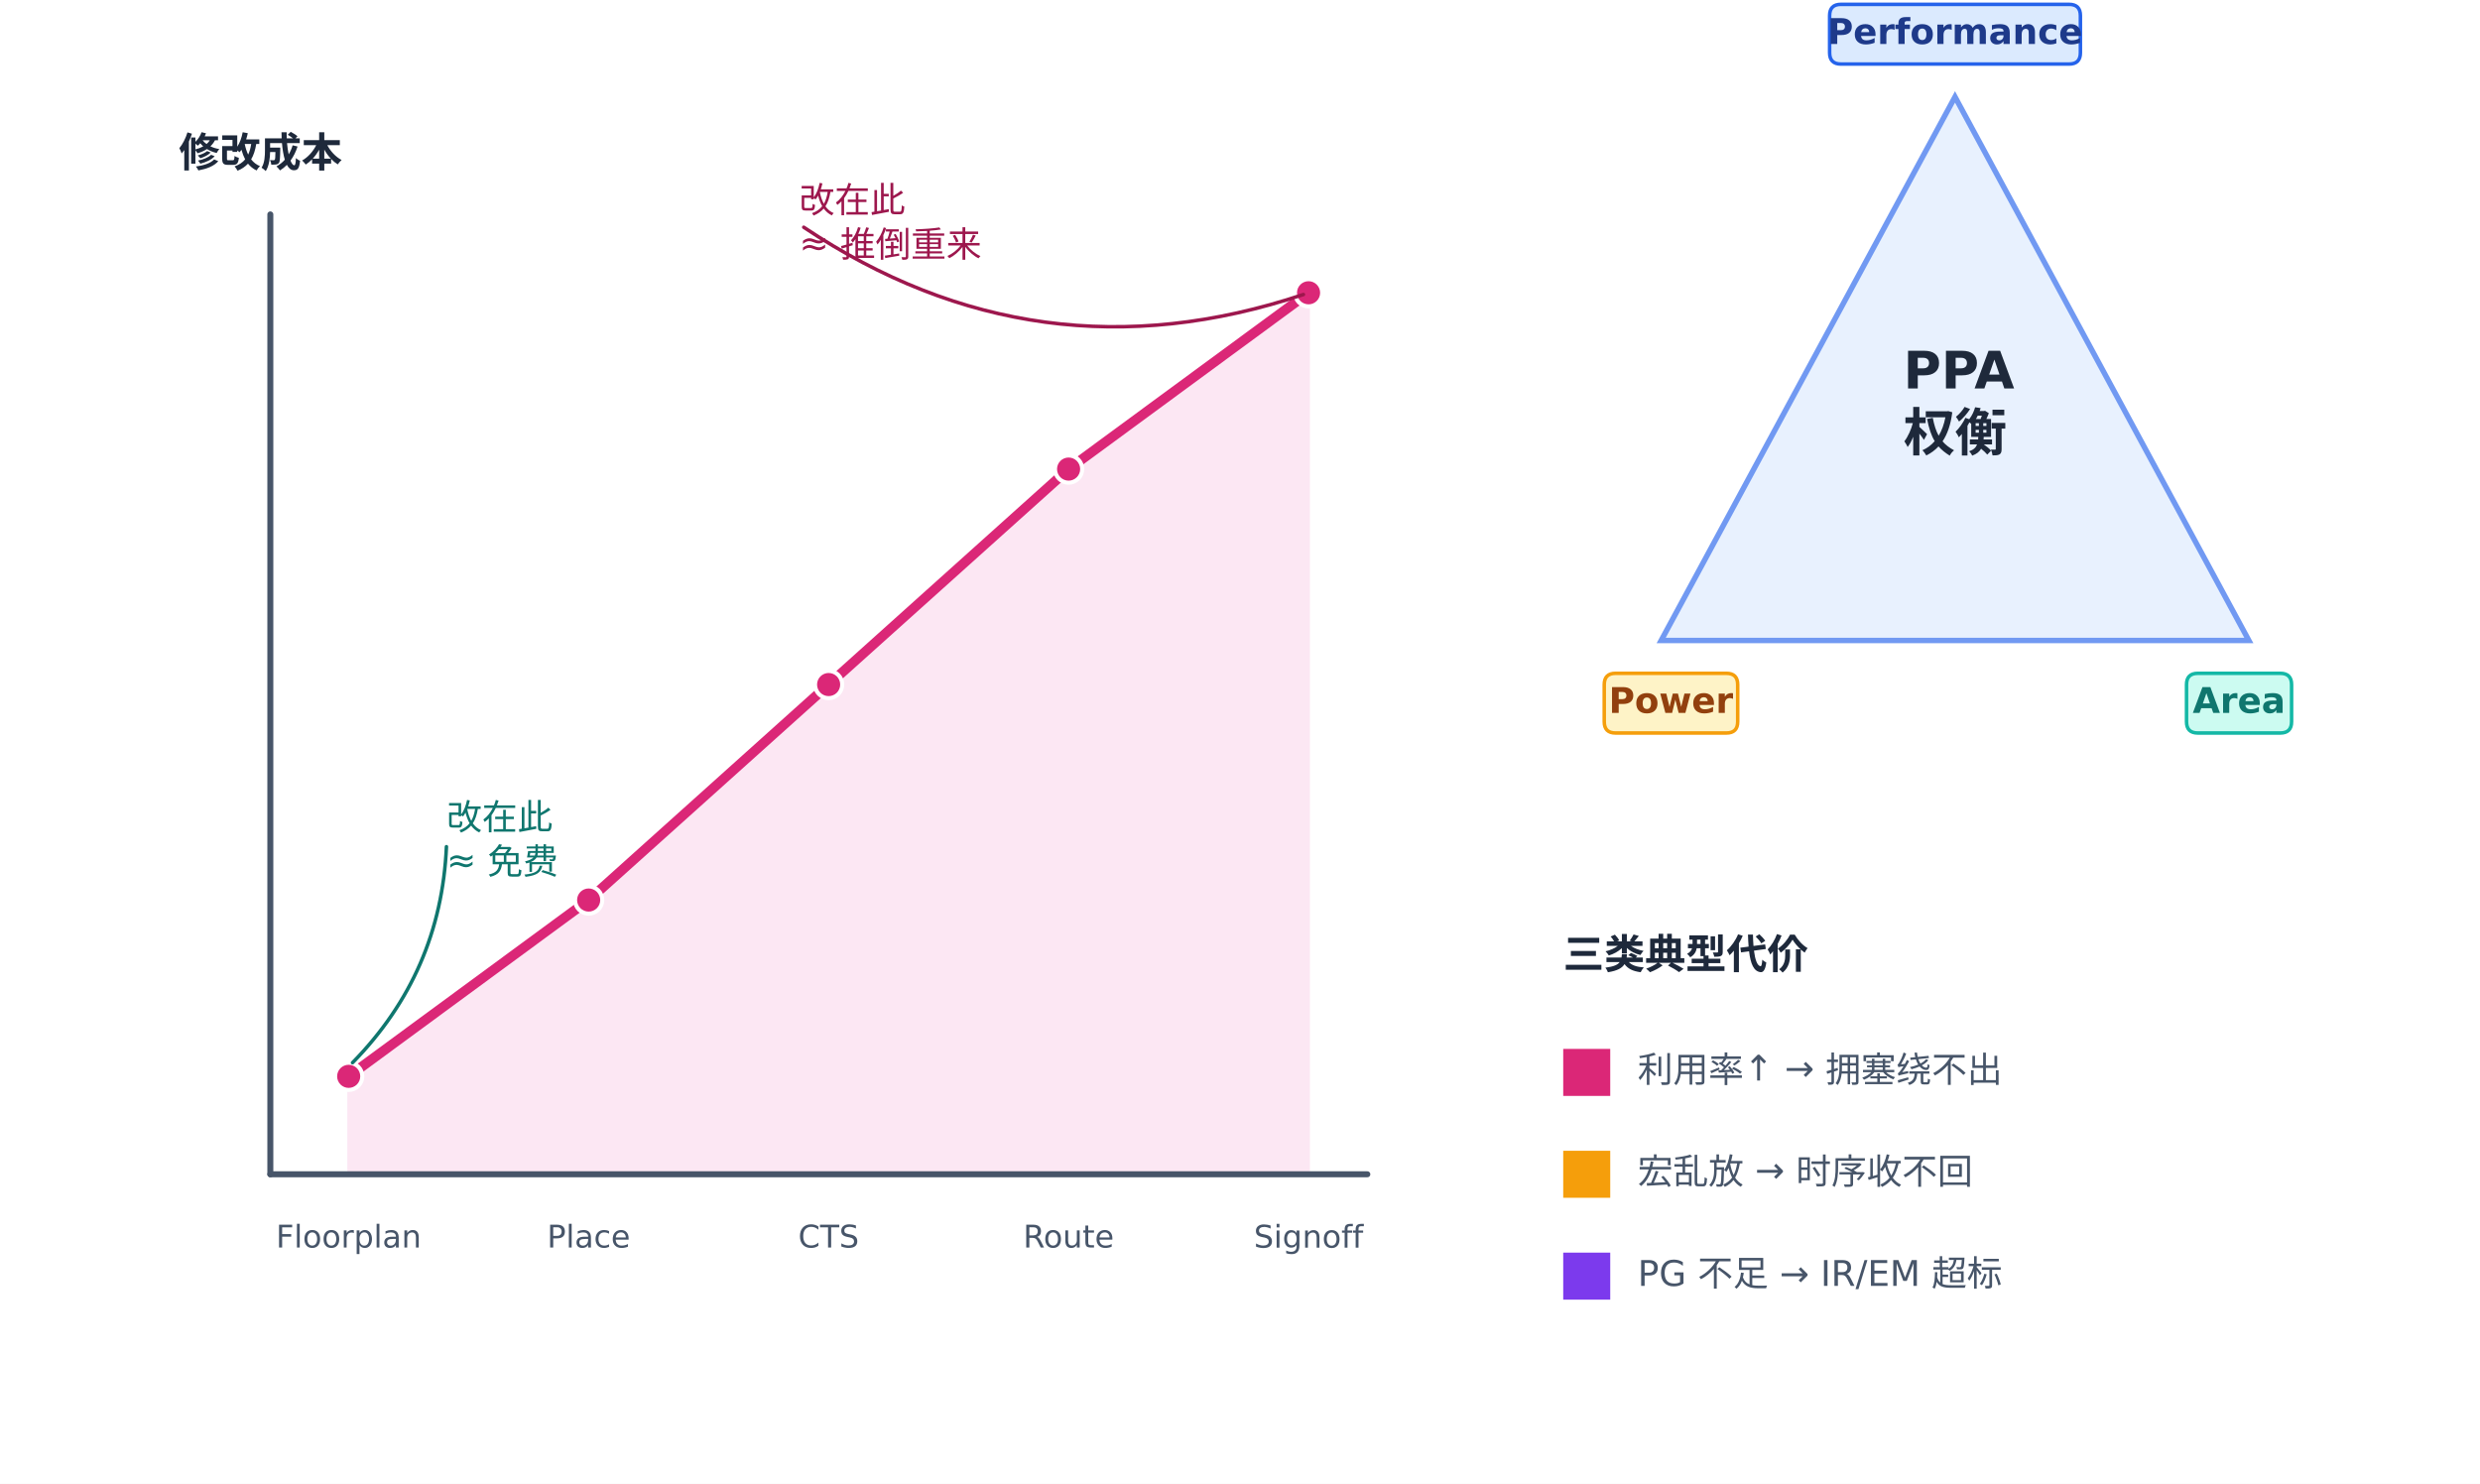
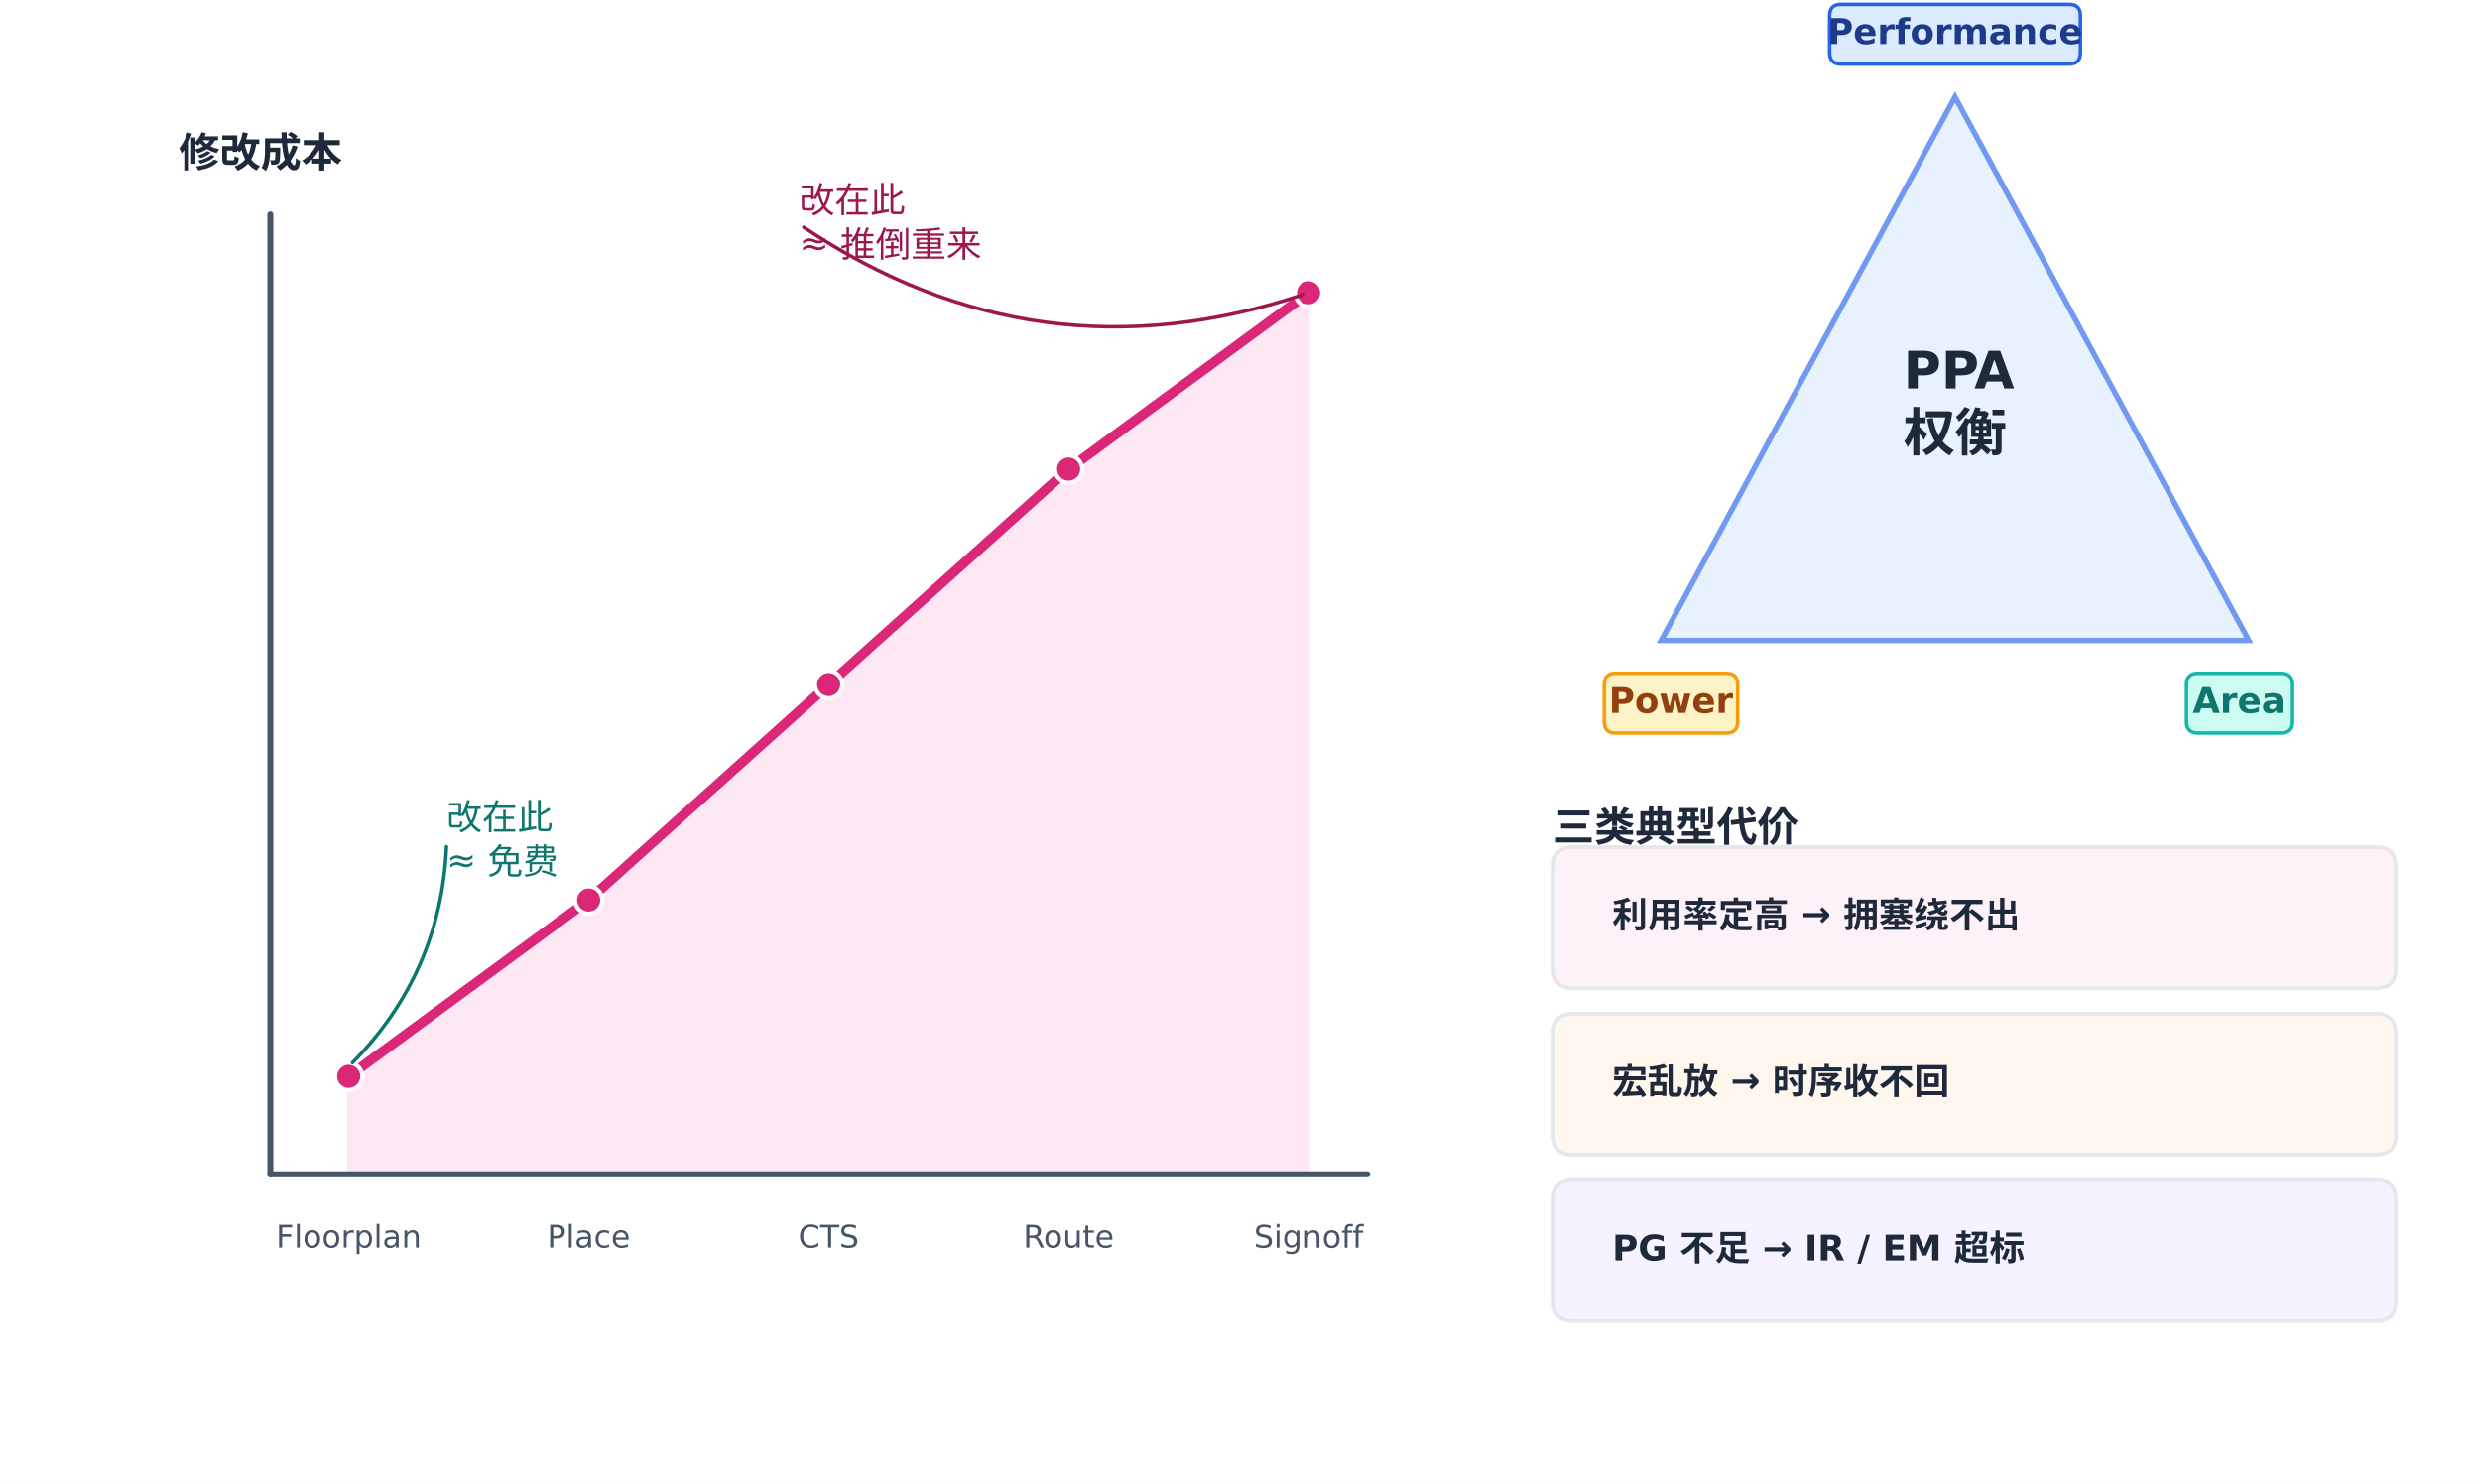
<svg xmlns="http://www.w3.org/2000/svg" xmlns:xlink="http://www.w3.org/1999/xlink" width="911.52pt" height="545.372pt" viewBox="0 0 911.52 545.372" version="1.1">
  <defs>
    <style type="text/css">*{stroke-linejoin: round; stroke-linecap: butt}</style>
  </defs>
  <g id="figure_1">
    <g id="patch_1">
      <path d="M 0 545.372  L 911.52 545.372  L 911.52 0  L 0 0  z " style="fill: #ffffff" />
    </g>
    <g id="axes_1">
      <g id="patch_2">
-         <path d="M 5.76 539.612  L 905.76 539.612  L 905.76 21.212  L 5.76 21.212  z " clip-path="url(#p7099ae741d)" style="fill: #ffffff" />
+         <path d="M 5.76 539.612  L 905.76 539.612  L 905.76 21.212  L 5.76 21.212  z " clip-path="url(#p996887ef40)" style="fill: #ffffff" />
      </g>
      <g id="FillBetweenPolyCollection_1">
        <defs>
-           <path id="m2b8e3ca321" d="M 128.16 -149.76  L 128.16 -113.76  L 216.36 -113.76  L 304.56 -113.76  L 392.76 -113.76  L 480.96 -113.76  L 480.96 -437.76  L 480.96 -437.76  L 392.76 -372.96  L 304.56 -293.76  L 216.36 -214.56  L 128.16 -149.76  z " style="stroke: #fce7f3" />
+           <path id="m08c74220d0" d="M 128.16 -149.76  L 128.16 -113.76  L 216.36 -113.76  L 304.56 -113.76  L 392.76 -113.76  L 480.96 -113.76  L 480.96 -437.76  L 480.96 -437.76  L 392.76 -372.96  L 304.56 -293.76  L 216.36 -214.56  L 128.16 -149.76  z " style="stroke: #fce7f3" />
        </defs>
-         <g clip-path="url(#p7099ae741d)">
-           <use xlink:href="#m2b8e3ca321" x="0" y="545.372" style="fill: #fce7f3; stroke: #fce7f3" />
+         <g clip-path="url(#p996887ef40)">
+           <use xlink:href="#m08c74220d0" x="0" y="545.372" style="fill: #fce7f3; stroke: #fce7f3" />
        </g>
      </g>
      <g id="line2d_1">
-         <path d="M 99.36 431.612  L 99.36 78.812  " clip-path="url(#p7099ae741d)" style="fill: none; stroke: #475569; stroke-width: 2.2; stroke-linecap: round" />
+         <path d="M 99.36 431.612  L 99.36 78.812  " clip-path="url(#p996887ef40)" style="fill: none; stroke: #475569; stroke-width: 2.2; stroke-linecap: round" />
      </g>
      <g id="line2d_2">
-         <path d="M 99.36 431.612  L 502.56 431.612  " clip-path="url(#p7099ae741d)" style="fill: none; stroke: #475569; stroke-width: 2.2; stroke-linecap: round" />
+         <path d="M 99.36 431.612  L 502.56 431.612  " clip-path="url(#p996887ef40)" style="fill: none; stroke: #475569; stroke-width: 2.2; stroke-linecap: round" />
      </g>
      <g id="patch_3">
-         <path d="M 718.56 35.612  L 610.56 235.412  L 826.56 235.412  z " clip-path="url(#p7099ae741d)" style="fill: #dbeafe; opacity: 0.65; stroke: #2563eb; stroke-width: 2; stroke-linejoin: miter" />
+         <path d="M 718.56 35.612  L 610.56 235.412  L 826.56 235.412  z " clip-path="url(#p996887ef40)" style="fill: #dbeafe; opacity: 0.65; stroke: #2563eb; stroke-width: 2; stroke-linejoin: miter" />
+       </g>
+       <g id="patch_4">
+         <path d="M 578.16 363.212  L 873.36 363.212  Q 880.56 363.212 880.56 356.012  L 880.56 318.572  Q 880.56 311.372 873.36 311.372  L 578.16 311.372  Q 570.96 311.372 570.96 318.572  L 570.96 356.012  Q 570.96 363.212 578.16 363.212  z " clip-path="url(#p996887ef40)" style="fill: #fdf2f8; stroke: #e5e7eb; stroke-width: 1.4; stroke-linejoin: miter" />
+       </g>
+       <g id="patch_5">
+         <path d="M 578.16 424.412  L 873.36 424.412  Q 880.56 424.412 880.56 417.212  L 880.56 379.772  Q 880.56 372.572 873.36 372.572  L 578.16 372.572  Q 570.96 372.572 570.96 379.772  L 570.96 417.212  Q 570.96 424.412 578.16 424.412  z " clip-path="url(#p996887ef40)" style="fill: #fff7ed; stroke: #e5e7eb; stroke-width: 1.4; stroke-linejoin: miter" />
+       </g>
+       <g id="patch_6">
+         <path d="M 578.16 485.612  L 873.36 485.612  Q 880.56 485.612 880.56 478.412  L 880.56 440.972  Q 880.56 433.772 873.36 433.772  L 578.16 433.772  Q 570.96 433.772 570.96 440.972  L 570.96 478.412  Q 570.96 485.612 578.16 485.612  z " clip-path="url(#p996887ef40)" style="fill: #f5f3ff; stroke: #e5e7eb; stroke-width: 1.4; stroke-linejoin: miter" />
      </g>
      <g id="text_1">
        <text style="font-weight: 700; font-size: 15px; font-family: 'Microsoft YaHei', 'Microsoft YaHei UI', 'SimHei', 'Segoe UI', 'DejaVu Sans', sans-serif; text-anchor: middle; fill: #1e293b" x="95.76" y="61.343" transform="rotate(-0 95.76 61.34266)">修改成本</text>
      </g>
      <g id="line2d_3">
-         <path d="M 128.16 395.612  L 216.36 330.812  L 304.56 251.612  L 392.76 172.412  L 480.96 107.612  " clip-path="url(#p7099ae741d)" style="fill: none; stroke: #db2777; stroke-width: 3.6; stroke-linecap: round" />
+         <path d="M 128.16 395.612  L 216.36 330.812  L 304.56 251.612  L 392.76 172.412  L 480.96 107.612  " clip-path="url(#p996887ef40)" style="fill: none; stroke: #db2777; stroke-width: 3.6; stroke-linecap: round" />
      </g>
      <g id="text_2">
        <text style="font-size: 11.5px; font-family: 'Microsoft YaHei', 'Microsoft YaHei UI', 'SimHei', 'Segoe UI', 'DejaVu Sans', sans-serif; text-anchor: middle; fill: #475569" x="128.16" y="458.539" transform="rotate(-0 128.16 458.5388)">Floorplan</text>
      </g>
      <g id="text_3">
        <text style="font-size: 11.5px; font-family: 'Microsoft YaHei', 'Microsoft YaHei UI', 'SimHei', 'Segoe UI', 'DejaVu Sans', sans-serif; text-anchor: middle; fill: #475569" x="216.36" y="458.539" transform="rotate(-0 216.36 458.5388)">Place</text>
      </g>
      <g id="text_4">
        <text style="font-size: 11.5px; font-family: 'Microsoft YaHei', 'Microsoft YaHei UI', 'SimHei', 'Segoe UI', 'DejaVu Sans', sans-serif; text-anchor: middle; fill: #475569" x="304.56" y="458.539" transform="rotate(-0 304.56 458.5388)">CTS</text>
      </g>
      <g id="text_5">
        <text style="font-size: 11.5px; font-family: 'Microsoft YaHei', 'Microsoft YaHei UI', 'SimHei', 'Segoe UI', 'DejaVu Sans', sans-serif; text-anchor: middle; fill: #475569" x="392.76" y="458.539" transform="rotate(-0 392.76 458.5388)">Route</text>
      </g>
      <g id="text_6">
        <text style="font-size: 11.5px; font-family: 'Microsoft YaHei', 'Microsoft YaHei UI', 'SimHei', 'Segoe UI', 'DejaVu Sans', sans-serif; text-anchor: middle; fill: #475569" x="480.96" y="458.573" transform="rotate(-0 480.96 458.5729)">Signoff</text>
      </g>
      <g id="text_7">
        <text style="font-weight: 700; font-size: 19px; font-family: 'Microsoft YaHei', 'Microsoft YaHei UI', 'SimHei', 'Segoe UI', 'DejaVu Sans', sans-serif; fill: #1e293b" transform="translate(699.5585 142.7697)">PPA</text>
        <text style="font-weight: 700; font-size: 19px; font-family: 'Microsoft YaHei', 'Microsoft YaHei UI', 'SimHei', 'Segoe UI', 'DejaVu Sans', sans-serif; fill: #1e293b" transform="translate(699.56 165.7187)">权衡</text>
      </g>
      <g id="text_8">
-         <text style="font-weight: 700; font-size: 15px; font-family: 'Microsoft YaHei', 'Microsoft YaHei UI', 'SimHei', 'Segoe UI', 'DejaVu Sans', sans-serif; text-anchor: start; fill: #1e293b" x="574.56" y="356.012" transform="rotate(-0 574.56 356.0118)">三类典型代价</text>
+         <text style="font-weight: 700; font-size: 15px; font-family: 'Microsoft YaHei', 'Microsoft YaHei UI', 'SimHei', 'Segoe UI', 'DejaVu Sans', sans-serif; text-anchor: start; fill: #1e293b" x="570.96" y="309.212" transform="rotate(-0 570.96 309.2118)">三类典型代价</text>
      </g>
      <g id="text_9">
-         <text style="font-size: 13px; font-family: 'Microsoft YaHei', 'Microsoft YaHei UI', 'SimHei', 'Segoe UI', 'DejaVu Sans', sans-serif; text-anchor: start; fill: #475569" x="601.92" y="397.752" transform="rotate(-0 601.92 397.7519)">利用率↑ → 拥塞绕不出</text>
+         <text style="font-weight: 700; font-size: 13px; font-family: 'Microsoft YaHei', 'Microsoft YaHei UI', 'SimHei', 'Segoe UI', 'DejaVu Sans', sans-serif; text-anchor: start; fill: #1e293b" x="592.56" y="340.872" transform="rotate(-0 592.56 340.8719)">利用率定高 → 拥塞绕不出</text>
      </g>
      <g id="text_10">
-         <text style="font-size: 13px; font-family: 'Microsoft YaHei', 'Microsoft YaHei UI', 'SimHei', 'Segoe UI', 'DejaVu Sans', sans-serif; text-anchor: start; fill: #475569" x="601.92" y="435.192" transform="rotate(-0 601.92 435.1919)">宏乱放 → 时序收不回</text>
+         <text style="font-weight: 700; font-size: 13px; font-family: 'Microsoft YaHei', 'Microsoft YaHei UI', 'SimHei', 'Segoe UI', 'DejaVu Sans', sans-serif; text-anchor: start; fill: #1e293b" x="592.56" y="402.072" transform="rotate(-0 592.56 402.0719)">宏乱放 → 时序收不回</text>
      </g>
      <g id="text_11">
-         <text style="font-size: 13px; font-family: 'Microsoft YaHei', 'Microsoft YaHei UI', 'SimHei', 'Segoe UI', 'DejaVu Sans', sans-serif; text-anchor: start; fill: #475569" x="601.92" y="472.632" transform="rotate(-0 601.92 472.6319)">PG 不足 → IR/EM 超标</text>
+         <text style="font-weight: 700; font-size: 13px; font-family: 'Microsoft YaHei', 'Microsoft YaHei UI', 'SimHei', 'Segoe UI', 'DejaVu Sans', sans-serif; text-anchor: start; fill: #1e293b" x="592.56" y="463.272" transform="rotate(-0 592.56 463.2719)">PG 不足 → IR / EM 超标</text>
      </g>
      <g id="line2d_4">
        <defs>
-           <path id="m50b6d2f5fd" d="M 0 5  C 1.326 5 2.598 4.473 3.536 3.536  C 4.473 2.598 5 1.326 5 0  C 5 -1.326 4.473 -2.598 3.536 -3.536  C 2.598 -4.473 1.326 -5 0 -5  C -1.326 -5 -2.598 -4.473 -3.536 -3.536  C -4.473 -2.598 -5 -1.326 -5 0  C -5 1.326 -4.473 2.598 -3.536 3.536  C -2.598 4.473 -1.326 5 0 5  z " style="stroke: #ffffff; stroke-width: 1.5" />
+           <path id="mf0aa9faeec" d="M 0 5  C 1.326 5 2.598 4.473 3.536 3.536  C 4.473 2.598 5 1.326 5 0  C 5 -1.326 4.473 -2.598 3.536 -3.536  C 2.598 -4.473 1.326 -5 0 -5  C -1.326 -5 -2.598 -4.473 -3.536 -3.536  C -4.473 -2.598 -5 -1.326 -5 0  C -5 1.326 -4.473 2.598 -3.536 3.536  C -2.598 4.473 -1.326 5 0 5  z " style="stroke: #ffffff; stroke-width: 1.5" />
        </defs>
-         <g clip-path="url(#p7099ae741d)">
-           <use xlink:href="#m50b6d2f5fd" x="128.16" y="395.612" style="fill: #db2777; stroke: #ffffff; stroke-width: 1.5" />
+         <g clip-path="url(#p996887ef40)">
+           <use xlink:href="#mf0aa9faeec" x="128.16" y="395.612" style="fill: #db2777; stroke: #ffffff; stroke-width: 1.5" />
        </g>
      </g>
      <g id="line2d_5">
-         <g clip-path="url(#p7099ae741d)">
-           <use xlink:href="#m50b6d2f5fd" x="216.36" y="330.812" style="fill: #db2777; stroke: #ffffff; stroke-width: 1.5" />
+         <g clip-path="url(#p996887ef40)">
+           <use xlink:href="#mf0aa9faeec" x="216.36" y="330.812" style="fill: #db2777; stroke: #ffffff; stroke-width: 1.5" />
        </g>
      </g>
      <g id="line2d_6">
-         <g clip-path="url(#p7099ae741d)">
-           <use xlink:href="#m50b6d2f5fd" x="304.56" y="251.612" style="fill: #db2777; stroke: #ffffff; stroke-width: 1.5" />
+         <g clip-path="url(#p996887ef40)">
+           <use xlink:href="#mf0aa9faeec" x="304.56" y="251.612" style="fill: #db2777; stroke: #ffffff; stroke-width: 1.5" />
        </g>
      </g>
      <g id="line2d_7">
-         <g clip-path="url(#p7099ae741d)">
-           <use xlink:href="#m50b6d2f5fd" x="392.76" y="172.412" style="fill: #db2777; stroke: #ffffff; stroke-width: 1.5" />
+         <g clip-path="url(#p996887ef40)">
+           <use xlink:href="#mf0aa9faeec" x="392.76" y="172.412" style="fill: #db2777; stroke: #ffffff; stroke-width: 1.5" />
        </g>
      </g>
      <g id="line2d_8">
-         <g clip-path="url(#p7099ae741d)">
-           <use xlink:href="#m50b6d2f5fd" x="480.96" y="107.612" style="fill: #db2777; stroke: #ffffff; stroke-width: 1.5" />
+         <g clip-path="url(#p996887ef40)">
+           <use xlink:href="#mf0aa9faeec" x="480.96" y="107.612" style="fill: #db2777; stroke: #ffffff; stroke-width: 1.5" />
        </g>
      </g>
-       <g id="patch_4">
-         <path d="M 574.56 402.812  L 591.84 402.812  L 591.84 385.532  L 574.56 385.532  z " clip-path="url(#p7099ae741d)" style="fill: #db2777" />
-       </g>
-       <g id="patch_5">
-         <path d="M 574.56 440.252  L 591.84 440.252  L 591.84 422.972  L 574.56 422.972  z " clip-path="url(#p7099ae741d)" style="fill: #f59e0b" />
-       </g>
-       <g id="patch_6">
-         <path d="M 574.56 477.692  L 591.84 477.692  L 591.84 460.412  L 574.56 460.412  z " clip-path="url(#p7099ae741d)" style="fill: #7c3aed" />
-       </g>
      <g id="patch_7">
-         <path d="M 164.087 311.208  Q 162.052 357.519 129.573 390.593  " clip-path="url(#p7099ae741d)" style="fill: none; stroke: #0f766e; stroke-width: 1.3; stroke-linecap: round" />
+         <path d="M 164.087 311.208  Q 162.052 357.519 129.573 390.593  " clip-path="url(#p996887ef40)" style="fill: none; stroke: #0f766e; stroke-width: 1.3; stroke-linecap: round" />
      </g>
      <g id="text_12">
        <text style="font-size: 13px; font-family: 'Microsoft YaHei', 'Microsoft YaHei UI', 'SimHei', 'Segoe UI', 'DejaVu Sans', sans-serif; fill: #0f766e" transform="translate(164.16 304.9409)">改在此</text>
        <text style="font-size: 13px; font-family: 'Microsoft YaHei', 'Microsoft YaHei UI', 'SimHei', 'Segoe UI', 'DejaVu Sans', sans-serif; fill: #0f766e" transform="translate(164.16 320.6429)">≈ 免费</text>
      </g>
      <g id="patch_8">
-         <path d="M 295.416 83.529  Q 381.178 140.933 479.068 108.252  " clip-path="url(#p7099ae741d)" style="fill: none; stroke: #9d174d; stroke-width: 1.3; stroke-linecap: round" />
+         <path d="M 295.416 83.529  Q 381.178 140.933 479.068 108.252  " clip-path="url(#p996887ef40)" style="fill: none; stroke: #9d174d; stroke-width: 1.3; stroke-linecap: round" />
      </g>
      <g id="text_13">
        <text style="font-size: 13px; font-family: 'Microsoft YaHei', 'Microsoft YaHei UI', 'SimHei', 'Segoe UI', 'DejaVu Sans', sans-serif; fill: #9d174d" transform="translate(293.76 78.14089)">改在此</text>
        <text style="font-size: 13px; font-family: 'Microsoft YaHei', 'Microsoft YaHei UI', 'SimHei', 'Segoe UI', 'DejaVu Sans', sans-serif; fill: #9d174d" transform="translate(293.76 93.84286)">≈ 推倒重来</text>
      </g>
      <g id="text_14">
        <g id="patch_9">
          <path d="M 676.631 23.544  L 760.489 23.544  Q 764.649 23.544 764.649 19.384  L 764.649 5.76  Q 764.649 1.6 760.489 1.6  L 676.631 1.6  Q 672.471 1.6 672.471 5.76  L 672.471 19.384  Q 672.471 23.544 676.631 23.544  z " style="fill: #dbeafe; stroke: #2563eb; stroke-width: 1.3; stroke-linejoin: miter" />
        </g>
        <text style="font-weight: 700; font-size: 13px; font-family: 'Microsoft YaHei', 'Microsoft YaHei UI', 'SimHei', 'Segoe UI', 'DejaVu Sans', sans-serif; text-anchor: middle; fill: #1e3a8a" x="718.56" y="16.152" transform="rotate(-0 718.56 16.15188)">Performance</text>
      </g>
      <g id="text_15">
        <g id="patch_10">
          <path d="M 593.795 269.424  L 634.525 269.424  Q 638.685 269.424 638.685 265.264  L 638.685 251.64  Q 638.685 247.48 634.525 247.48  L 593.795 247.48  Q 589.635 247.48 589.635 251.64  L 589.635 265.264  Q 589.635 269.424 593.795 269.424  z " style="fill: #fef3c7; stroke: #f59e0b; stroke-width: 1.3; stroke-linejoin: miter" />
        </g>
        <text style="font-weight: 700; font-size: 13px; font-family: 'Microsoft YaHei', 'Microsoft YaHei UI', 'SimHei', 'Segoe UI', 'DejaVu Sans', sans-serif; text-anchor: middle; fill: #92400e" x="614.16" y="262.032" transform="rotate(-0 614.16 262.0319)">Power</text>
      </g>
      <g id="text_16">
        <g id="patch_11">
          <path d="M 807.811 269.424  L 838.109 269.424  Q 842.269 269.424 842.269 265.264  L 842.269 251.64  Q 842.269 247.48 838.109 247.48  L 807.811 247.48  Q 803.651 247.48 803.651 251.64  L 803.651 265.264  Q 803.651 269.424 807.811 269.424  z " style="fill: #ccfbf1; stroke: #14b8a6; stroke-width: 1.3; stroke-linejoin: miter" />
        </g>
        <text style="font-weight: 700; font-size: 13px; font-family: 'Microsoft YaHei', 'Microsoft YaHei UI', 'SimHei', 'Segoe UI', 'DejaVu Sans', sans-serif; text-anchor: middle; fill: #0f766e" x="822.96" y="262.032" transform="rotate(-0 822.96 262.0319)">Area</text>
      </g>
    </g>
  </g>
  <defs>
-     <clipPath id="p7099ae741d">
+     <clipPath id="p996887ef40">
      <rect x="5.76" y="21.212" width="900" height="518.4" />
    </clipPath>
  </defs>
</svg>
